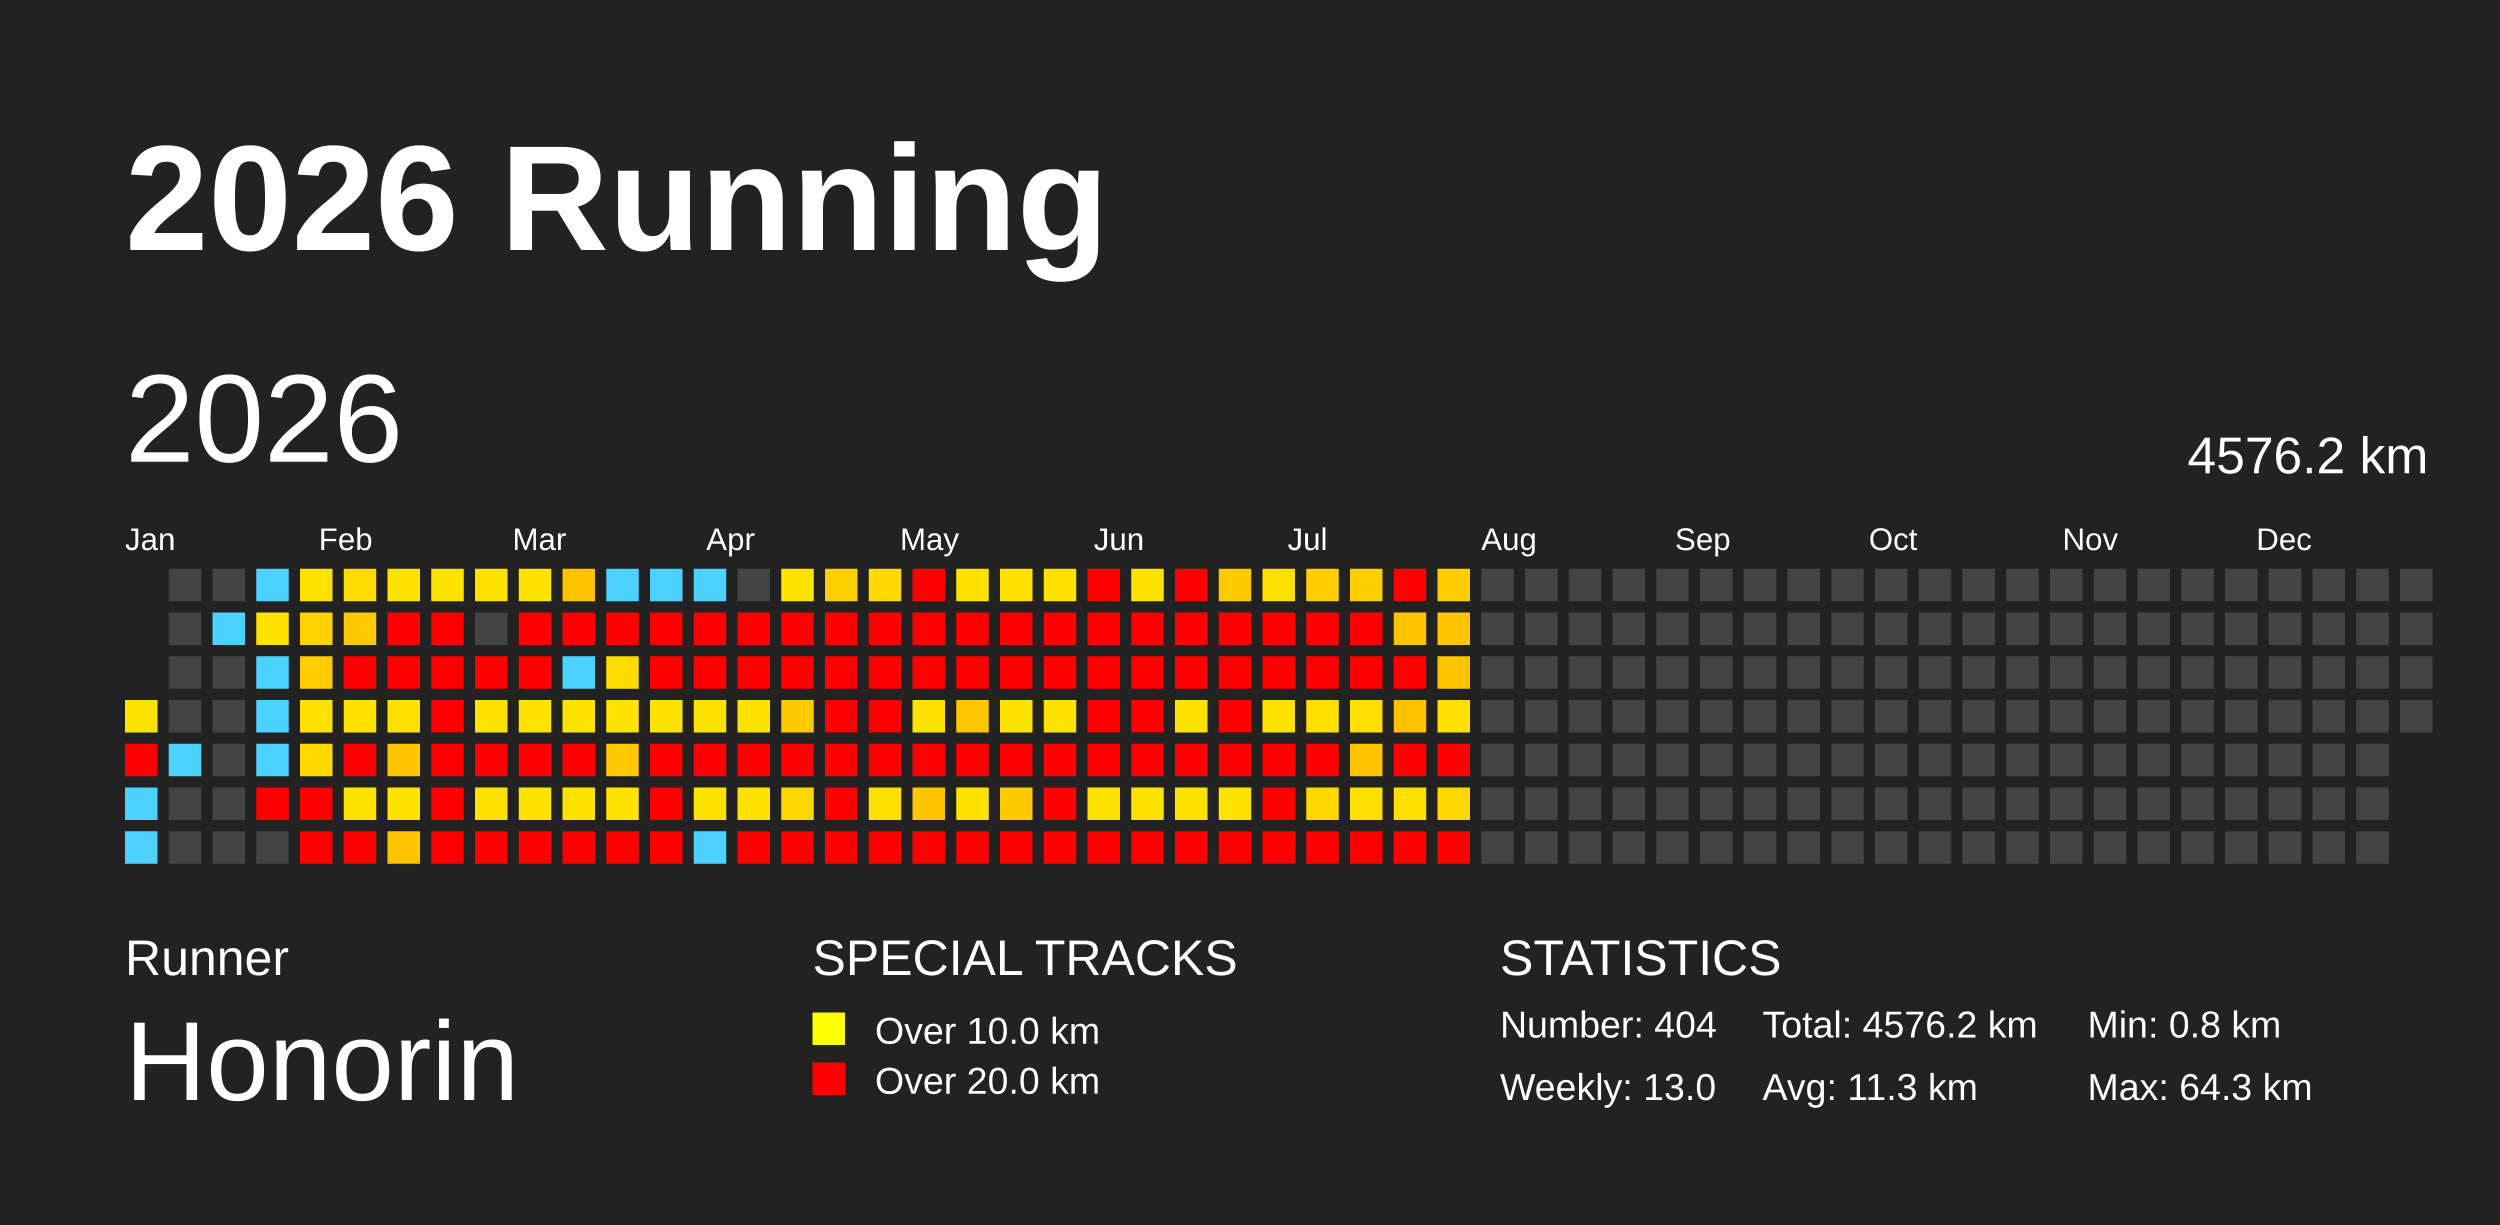
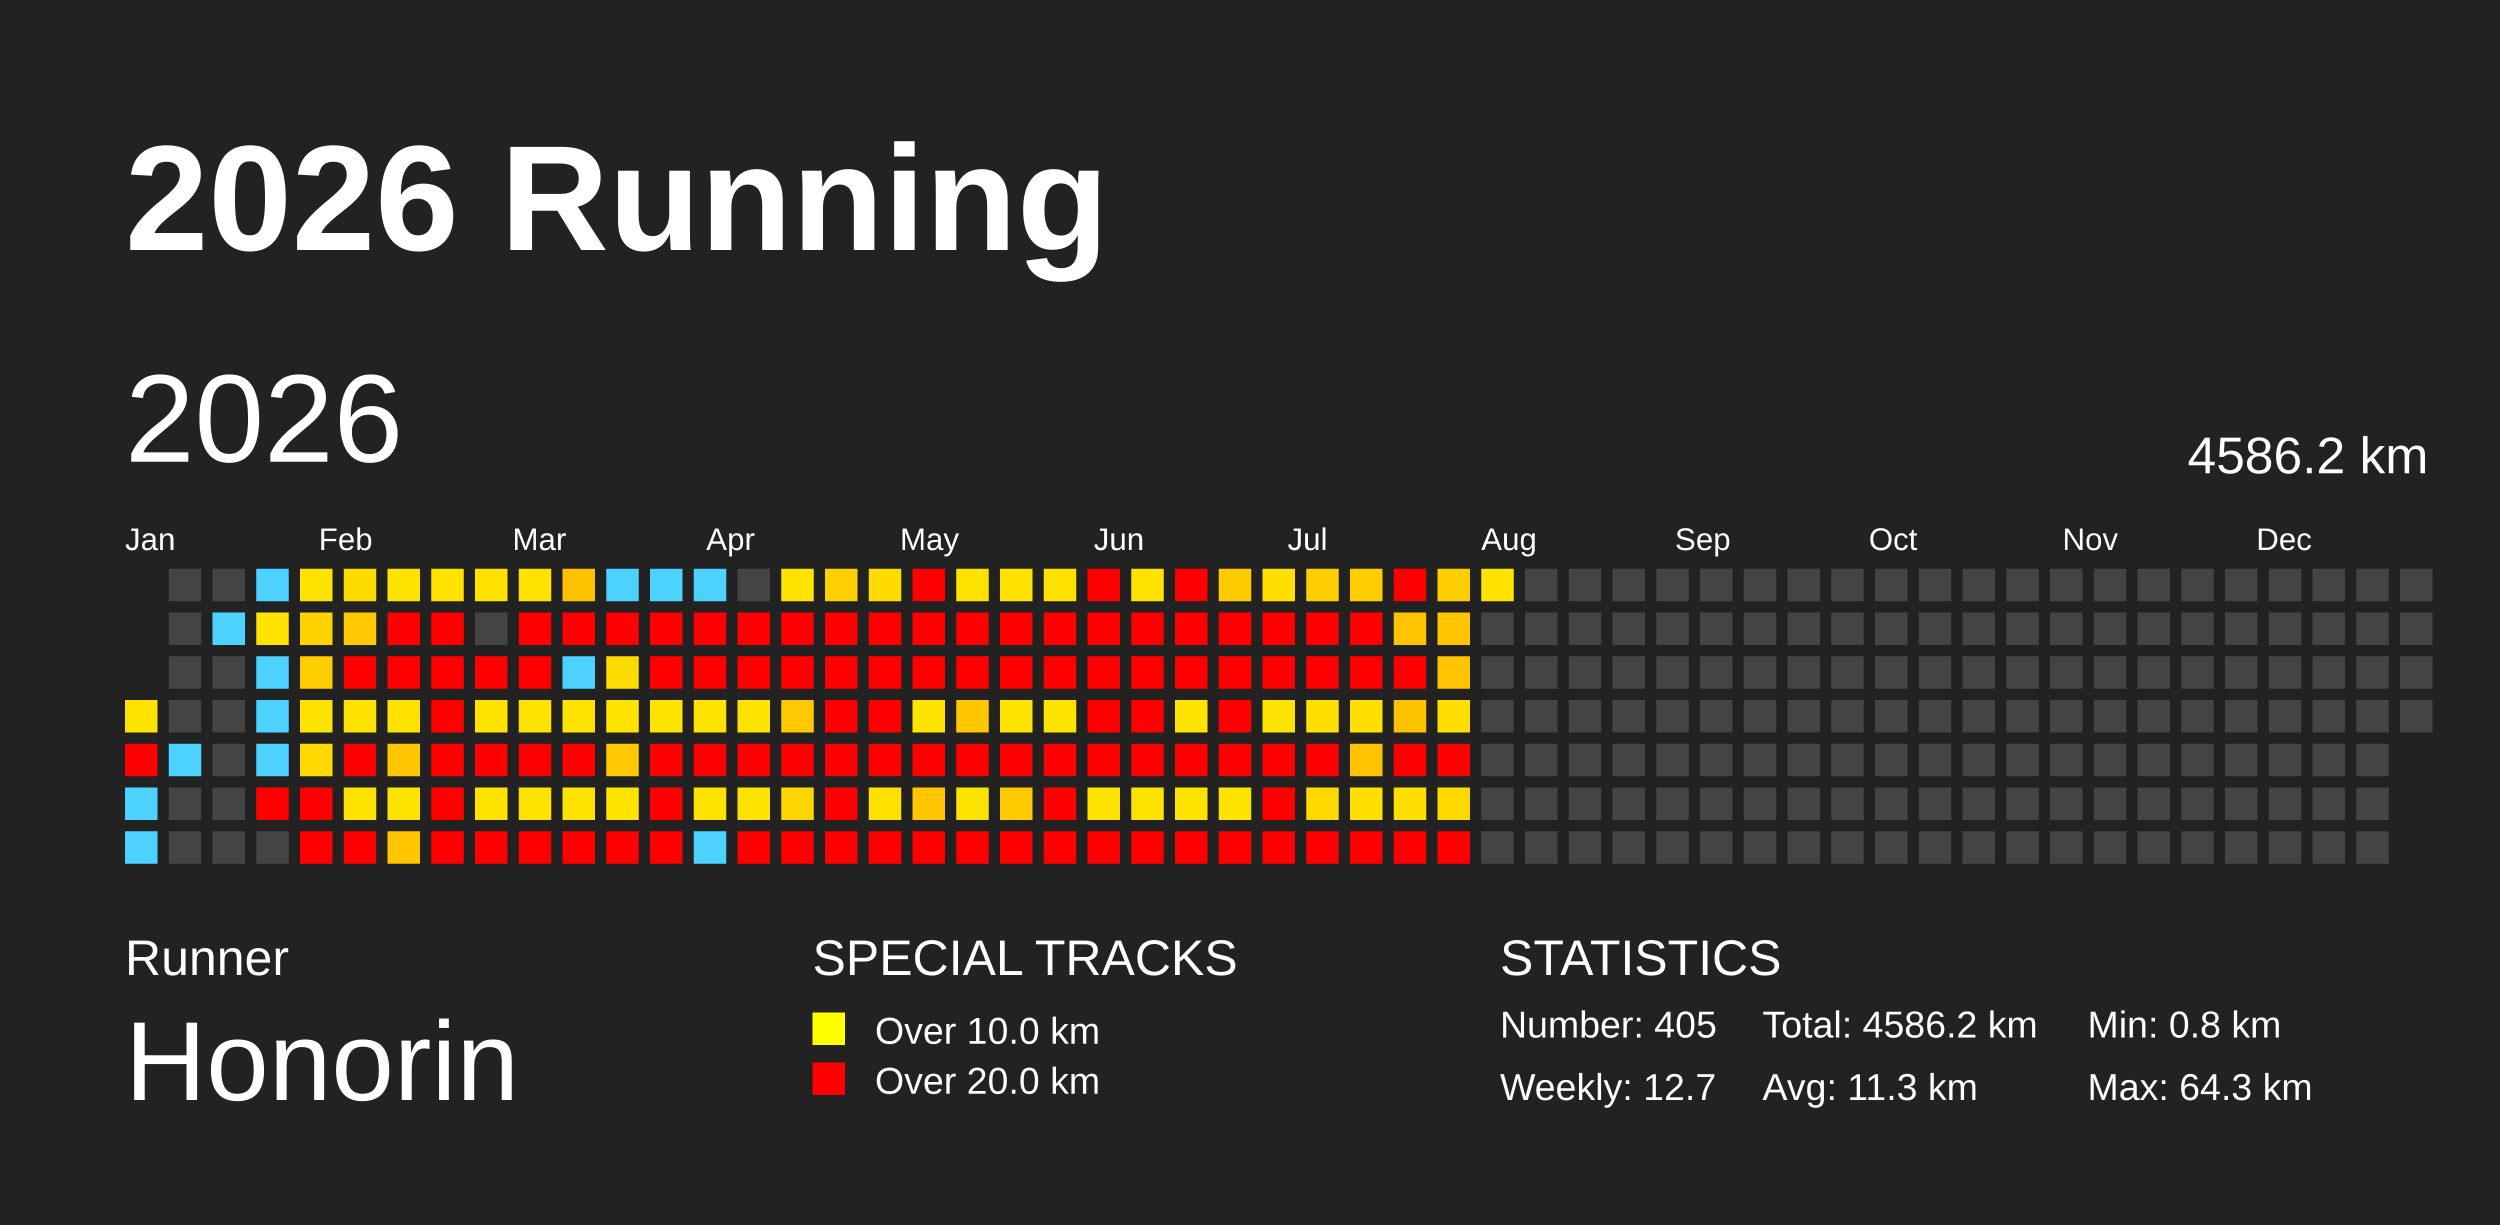
<svg xmlns="http://www.w3.org/2000/svg" baseProfile="full" height="98mm" version="1.1" viewBox="0,0,200,98" width="200mm">
  <defs />
  <rect fill="#222222" height="98" width="200" x="0" y="0" />
  <text fill="#FFFFFF" style="font-size:12px; font-family:Arial; font-weight:bold;" x="10" y="20">2026 Running</text>
  <text fill="#FFFFFF" style="font-size:4px; font-family:Arial" x="10" y="78">Runner</text>
  <text fill="#FFFFFF" style="font-size:9px; font-family:Arial" x="10" y="88">Honorin</text>
  <text fill="#FFFFFF" style="font-size:4px; font-family:Arial" x="65" y="78">SPECIAL TRACKS</text>
  <rect fill="yellow" height="2.6" width="2.6" x="65" y="81" />
  <text fill="#FFFFFF" style="font-size:3px; font-family:Arial" x="70" y="83.5">Over 10.0 km</text>
  <rect fill="red" height="2.6" width="2.6" x="65" y="85" />
  <text fill="#FFFFFF" style="font-size:3px; font-family:Arial" x="70" y="87.5">Over 20.0 km</text>
  <text fill="#FFFFFF" style="font-size:4px; font-family:Arial" x="120" y="78">STATISTICS</text>
-   <text fill="#FFFFFF" style="font-size:3px; font-family:Arial" x="120" y="83">Number: 404</text>
-   <text fill="#FFFFFF" style="font-size:3px; font-family:Arial" x="120" y="88">Weekly: 13.0</text>
-   <text fill="#FFFFFF" style="font-size:3px; font-family:Arial" x="141" y="83">Total: 4576.2 km</text>
+   <text fill="#FFFFFF" style="font-size:3px; font-family:Arial" x="120" y="83">Number: 405</text>
+   <text fill="#FFFFFF" style="font-size:3px; font-family:Arial" x="120" y="88">Weekly: 12.7</text>
+   <text fill="#FFFFFF" style="font-size:3px; font-family:Arial" x="141" y="83">Total: 4586.2 km</text>
  <text fill="#FFFFFF" style="font-size:3px; font-family:Arial" x="141" y="88">Avg: 11.3 km</text>
  <text fill="#FFFFFF" style="font-size:3px; font-family:Arial" x="167" y="83">Min: 0.8 km</text>
  <text fill="#FFFFFF" style="font-size:3px; font-family:Arial" x="167" y="88">Max: 64.3 km</text>
  <text dominant-baseline="hanging" fill="#FFFFFF" style="font-size:10.0px; font-family:Arial;" x="10" y="30">2026</text>
-   <text dominant-baseline="hanging" fill="#FFFFFF" style="font-size:4.125px; font-family:Arial;" x="175" y="35">4576.2 km</text>
+   <text dominant-baseline="hanging" fill="#FFFFFF" style="font-size:4.125px; font-family:Arial;" x="175" y="35">4586.2 km</text>
  <text fill="#FFFFFF" style="font-size:2.5px; font-family:Arial" x="10.0" y="44">Jan</text>
  <text fill="#FFFFFF" style="font-size:2.5px; font-family:Arial" x="25.5" y="44">Feb</text>
  <text fill="#FFFFFF" style="font-size:2.5px; font-family:Arial" x="41.0" y="44">Mar</text>
  <text fill="#FFFFFF" style="font-size:2.5px; font-family:Arial" x="56.5" y="44">Apr</text>
  <text fill="#FFFFFF" style="font-size:2.5px; font-family:Arial" x="72.0" y="44">May</text>
  <text fill="#FFFFFF" style="font-size:2.5px; font-family:Arial" x="87.5" y="44">Jun</text>
  <text fill="#FFFFFF" style="font-size:2.5px; font-family:Arial" x="103.0" y="44">Jul</text>
  <text fill="#FFFFFF" style="font-size:2.5px; font-family:Arial" x="118.5" y="44">Aug</text>
  <text fill="#FFFFFF" style="font-size:2.5px; font-family:Arial" x="134.0" y="44">Sep</text>
  <text fill="#FFFFFF" style="font-size:2.5px; font-family:Arial" x="149.5" y="44">Oct</text>
  <text fill="#FFFFFF" style="font-size:2.5px; font-family:Arial" x="165.0" y="44">Nov</text>
  <text fill="#FFFFFF" style="font-size:2.5px; font-family:Arial" x="180.5" y="44">Dec</text>
  <rect fill="#ffe300" height="2.6" width="2.6" x="10.0" y="56.0" />
  <rect fill="red" height="2.6" width="2.6" x="10.0" y="59.5" />
  <rect fill="#4dd2ff" height="2.6" width="2.6" x="10.0" y="63.0" />
  <rect fill="#4dd2ff" height="2.6" width="2.6" x="10.0" y="66.5" />
  <rect fill="#444444" height="2.6" width="2.6" x="13.5" y="45.5" />
  <rect fill="#444444" height="2.6" width="2.6" x="13.5" y="49.0" />
  <rect fill="#444444" height="2.6" width="2.6" x="13.5" y="52.5" />
  <rect fill="#444444" height="2.6" width="2.6" x="13.5" y="56.0" />
  <rect fill="#4dd2ff" height="2.6" width="2.6" x="13.5" y="59.5" />
  <rect fill="#444444" height="2.6" width="2.6" x="13.5" y="63.0" />
  <rect fill="#444444" height="2.6" width="2.6" x="13.5" y="66.5" />
  <rect fill="#444444" height="2.6" width="2.6" x="17.0" y="45.5" />
  <rect fill="#4dd2ff" height="2.6" width="2.6" x="17.0" y="49.0" />
  <rect fill="#444444" height="2.6" width="2.6" x="17.0" y="52.5" />
  <rect fill="#444444" height="2.6" width="2.6" x="17.0" y="56.0" />
  <rect fill="#444444" height="2.6" width="2.6" x="17.0" y="59.5" />
  <rect fill="#444444" height="2.6" width="2.6" x="17.0" y="63.0" />
  <rect fill="#444444" height="2.6" width="2.6" x="17.0" y="66.5" />
  <rect fill="#4dd2ff" height="2.6" width="2.6" x="20.5" y="45.5" />
  <rect fill="#ffe200" height="2.6" width="2.6" x="20.5" y="49.0" />
  <rect fill="#4dd2ff" height="2.6" width="2.6" x="20.5" y="52.5" />
  <rect fill="#4dd2ff" height="2.6" width="2.6" x="20.5" y="56.0" />
  <rect fill="#4dd2ff" height="2.6" width="2.6" x="20.5" y="59.5" />
  <rect fill="red" height="2.6" width="2.6" x="20.5" y="63.0" />
  <rect fill="#444444" height="2.6" width="2.6" x="20.5" y="66.5" />
  <rect fill="#ffe300" height="2.6" width="2.6" x="24.0" y="45.5" />
  <rect fill="#ffd200" height="2.6" width="2.6" x="24.0" y="49.0" />
  <rect fill="#ffcc00" height="2.6" width="2.6" x="24.0" y="52.5" />
  <rect fill="#ffe200" height="2.6" width="2.6" x="24.0" y="56.0" />
  <rect fill="#ffd900" height="2.6" width="2.6" x="24.0" y="59.5" />
  <rect fill="red" height="2.6" width="2.6" x="24.0" y="63.0" />
  <rect fill="red" height="2.6" width="2.6" x="24.0" y="66.5" />
  <rect fill="#ffdc00" height="2.6" width="2.6" x="27.5" y="45.5" />
  <rect fill="#ffc800" height="2.6" width="2.6" x="27.5" y="49.0" />
  <rect fill="red" height="2.6" width="2.6" x="27.5" y="52.5" />
  <rect fill="#ffe200" height="2.6" width="2.6" x="27.5" y="56.0" />
  <rect fill="red" height="2.6" width="2.6" x="27.5" y="59.5" />
  <rect fill="#ffe300" height="2.6" width="2.6" x="27.5" y="63.0" />
  <rect fill="red" height="2.6" width="2.6" x="27.5" y="66.5" />
  <rect fill="#ffe300" height="2.6" width="2.6" x="31.0" y="45.5" />
  <rect fill="red" height="2.6" width="2.6" x="31.0" y="49.0" />
  <rect fill="red" height="2.6" width="2.6" x="31.0" y="52.5" />
  <rect fill="#ffe100" height="2.6" width="2.6" x="31.0" y="56.0" />
  <rect fill="#ffc600" height="2.6" width="2.6" x="31.0" y="59.5" />
  <rect fill="#ffe300" height="2.6" width="2.6" x="31.0" y="63.0" />
  <rect fill="#ffc600" height="2.6" width="2.6" x="31.0" y="66.5" />
  <rect fill="#ffe300" height="2.6" width="2.6" x="34.5" y="45.5" />
  <rect fill="red" height="2.6" width="2.6" x="34.5" y="49.0" />
  <rect fill="red" height="2.6" width="2.6" x="34.5" y="52.5" />
  <rect fill="red" height="2.6" width="2.6" x="34.5" y="56.0" />
  <rect fill="red" height="2.6" width="2.6" x="34.5" y="59.5" />
  <rect fill="red" height="2.6" width="2.6" x="34.5" y="63.0" />
  <rect fill="red" height="2.6" width="2.6" x="34.5" y="66.5" />
  <rect fill="#ffe200" height="2.6" width="2.6" x="38.0" y="45.5" />
  <rect fill="#444444" height="2.6" width="2.6" x="38.0" y="49.0" />
  <rect fill="red" height="2.6" width="2.6" x="38.0" y="52.5" />
  <rect fill="#ffe300" height="2.6" width="2.6" x="38.0" y="56.0" />
  <rect fill="red" height="2.6" width="2.6" x="38.0" y="59.5" />
  <rect fill="#ffe300" height="2.6" width="2.6" x="38.0" y="63.0" />
  <rect fill="red" height="2.6" width="2.6" x="38.0" y="66.5" />
  <rect fill="#ffe300" height="2.6" width="2.6" x="41.5" y="45.5" />
  <rect fill="red" height="2.6" width="2.6" x="41.5" y="49.0" />
  <rect fill="red" height="2.6" width="2.6" x="41.5" y="52.5" />
  <rect fill="#ffe300" height="2.6" width="2.6" x="41.5" y="56.0" />
  <rect fill="red" height="2.6" width="2.6" x="41.5" y="59.5" />
  <rect fill="#ffe300" height="2.6" width="2.6" x="41.5" y="63.0" />
  <rect fill="red" height="2.6" width="2.6" x="41.5" y="66.5" />
  <rect fill="#ffc200" height="2.6" width="2.6" x="45.0" y="45.5" />
  <rect fill="red" height="2.6" width="2.6" x="45.0" y="49.0" />
  <rect fill="#4dd2ff" height="2.6" width="2.6" x="45.0" y="52.5" />
  <rect fill="#ffe300" height="2.6" width="2.6" x="45.0" y="56.0" />
  <rect fill="red" height="2.6" width="2.6" x="45.0" y="59.5" />
  <rect fill="#ffe300" height="2.6" width="2.6" x="45.0" y="63.0" />
  <rect fill="red" height="2.6" width="2.6" x="45.0" y="66.5" />
  <rect fill="#4dd2ff" height="2.6" width="2.6" x="48.5" y="45.5" />
  <rect fill="red" height="2.6" width="2.6" x="48.5" y="49.0" />
  <rect fill="#ffdc00" height="2.6" width="2.6" x="48.5" y="52.5" />
  <rect fill="#ffe300" height="2.6" width="2.6" x="48.5" y="56.0" />
  <rect fill="#ffc800" height="2.6" width="2.6" x="48.5" y="59.5" />
  <rect fill="#ffe300" height="2.6" width="2.6" x="48.5" y="63.0" />
  <rect fill="red" height="2.6" width="2.6" x="48.5" y="66.5" />
  <rect fill="#4dd2ff" height="2.6" width="2.6" x="52.0" y="45.5" />
  <rect fill="red" height="2.6" width="2.6" x="52.0" y="49.0" />
  <rect fill="red" height="2.6" width="2.6" x="52.0" y="52.5" />
  <rect fill="#ffe300" height="2.6" width="2.6" x="52.0" y="56.0" />
  <rect fill="red" height="2.6" width="2.6" x="52.0" y="59.5" />
  <rect fill="red" height="2.6" width="2.6" x="52.0" y="63.0" />
  <rect fill="red" height="2.6" width="2.6" x="52.0" y="66.5" />
  <rect fill="#4dd2ff" height="2.6" width="2.6" x="55.5" y="45.5" />
  <rect fill="red" height="2.6" width="2.6" x="55.5" y="49.0" />
  <rect fill="red" height="2.6" width="2.6" x="55.5" y="52.5" />
  <rect fill="#ffe300" height="2.6" width="2.6" x="55.5" y="56.0" />
  <rect fill="red" height="2.6" width="2.6" x="55.5" y="59.5" />
  <rect fill="#ffe300" height="2.6" width="2.6" x="55.5" y="63.0" />
  <rect fill="#4dd2ff" height="2.6" width="2.6" x="55.5" y="66.5" />
  <rect fill="#444444" height="2.6" width="2.6" x="59.0" y="45.5" />
  <rect fill="red" height="2.6" width="2.6" x="59.0" y="49.0" />
  <rect fill="red" height="2.6" width="2.6" x="59.0" y="52.5" />
  <rect fill="#ffe300" height="2.6" width="2.6" x="59.0" y="56.0" />
  <rect fill="red" height="2.6" width="2.6" x="59.0" y="59.5" />
  <rect fill="#ffe300" height="2.6" width="2.6" x="59.0" y="63.0" />
  <rect fill="red" height="2.6" width="2.6" x="59.0" y="66.5" />
  <rect fill="#ffe300" height="2.6" width="2.6" x="62.5" y="45.5" />
  <rect fill="red" height="2.6" width="2.6" x="62.5" y="49.0" />
  <rect fill="red" height="2.6" width="2.6" x="62.5" y="52.5" />
  <rect fill="#ffc900" height="2.6" width="2.6" x="62.5" y="56.0" />
  <rect fill="red" height="2.6" width="2.6" x="62.5" y="59.5" />
  <rect fill="#ffd700" height="2.6" width="2.6" x="62.5" y="63.0" />
  <rect fill="red" height="2.6" width="2.6" x="62.5" y="66.5" />
  <rect fill="#ffd000" height="2.6" width="2.6" x="66.0" y="45.5" />
  <rect fill="red" height="2.6" width="2.6" x="66.0" y="49.0" />
  <rect fill="red" height="2.6" width="2.6" x="66.0" y="52.5" />
  <rect fill="red" height="2.6" width="2.6" x="66.0" y="56.0" />
  <rect fill="red" height="2.6" width="2.6" x="66.0" y="59.5" />
  <rect fill="red" height="2.6" width="2.6" x="66.0" y="63.0" />
  <rect fill="red" height="2.6" width="2.6" x="66.0" y="66.5" />
  <rect fill="#ffdb00" height="2.6" width="2.6" x="69.5" y="45.5" />
  <rect fill="red" height="2.6" width="2.6" x="69.5" y="49.0" />
  <rect fill="red" height="2.6" width="2.6" x="69.5" y="52.5" />
  <rect fill="red" height="2.6" width="2.6" x="69.5" y="56.0" />
  <rect fill="red" height="2.6" width="2.6" x="69.5" y="59.5" />
  <rect fill="#ffe000" height="2.6" width="2.6" x="69.5" y="63.0" />
  <rect fill="red" height="2.6" width="2.6" x="69.5" y="66.5" />
  <rect fill="red" height="2.6" width="2.6" x="73.0" y="45.5" />
  <rect fill="red" height="2.6" width="2.6" x="73.0" y="49.0" />
  <rect fill="red" height="2.6" width="2.6" x="73.0" y="52.5" />
  <rect fill="#ffe300" height="2.6" width="2.6" x="73.0" y="56.0" />
  <rect fill="red" height="2.6" width="2.6" x="73.0" y="59.5" />
  <rect fill="#ffc600" height="2.6" width="2.6" x="73.0" y="63.0" />
  <rect fill="red" height="2.6" width="2.6" x="73.0" y="66.5" />
  <rect fill="#ffe300" height="2.6" width="2.6" x="76.5" y="45.5" />
  <rect fill="red" height="2.6" width="2.6" x="76.5" y="49.0" />
  <rect fill="red" height="2.6" width="2.6" x="76.5" y="52.5" />
  <rect fill="#ffc700" height="2.6" width="2.6" x="76.5" y="56.0" />
  <rect fill="red" height="2.6" width="2.6" x="76.5" y="59.5" />
  <rect fill="#ffe300" height="2.6" width="2.6" x="76.5" y="63.0" />
  <rect fill="red" height="2.6" width="2.6" x="76.5" y="66.5" />
  <rect fill="#ffe200" height="2.6" width="2.6" x="80.0" y="45.5" />
  <rect fill="red" height="2.6" width="2.6" x="80.0" y="49.0" />
  <rect fill="red" height="2.6" width="2.6" x="80.0" y="52.5" />
  <rect fill="#ffe300" height="2.6" width="2.6" x="80.0" y="56.0" />
  <rect fill="red" height="2.6" width="2.6" x="80.0" y="59.5" />
  <rect fill="#ffca00" height="2.6" width="2.6" x="80.0" y="63.0" />
  <rect fill="red" height="2.6" width="2.6" x="80.0" y="66.5" />
  <rect fill="#ffe100" height="2.6" width="2.6" x="83.5" y="45.5" />
  <rect fill="red" height="2.6" width="2.6" x="83.5" y="49.0" />
  <rect fill="red" height="2.6" width="2.6" x="83.5" y="52.5" />
  <rect fill="#ffe300" height="2.6" width="2.6" x="83.5" y="56.0" />
  <rect fill="red" height="2.6" width="2.6" x="83.5" y="59.5" />
  <rect fill="red" height="2.6" width="2.6" x="83.5" y="63.0" />
  <rect fill="red" height="2.6" width="2.6" x="83.5" y="66.5" />
  <rect fill="red" height="2.6" width="2.6" x="87.0" y="45.5" />
  <rect fill="red" height="2.6" width="2.6" x="87.0" y="49.0" />
  <rect fill="red" height="2.6" width="2.6" x="87.0" y="52.5" />
  <rect fill="red" height="2.6" width="2.6" x="87.0" y="56.0" />
  <rect fill="red" height="2.6" width="2.6" x="87.0" y="59.5" />
  <rect fill="#ffe300" height="2.6" width="2.6" x="87.0" y="63.0" />
  <rect fill="red" height="2.6" width="2.6" x="87.0" y="66.5" />
  <rect fill="#ffe300" height="2.6" width="2.6" x="90.5" y="45.5" />
  <rect fill="red" height="2.6" width="2.6" x="90.5" y="49.0" />
  <rect fill="red" height="2.6" width="2.6" x="90.5" y="52.5" />
  <rect fill="red" height="2.6" width="2.6" x="90.5" y="56.0" />
  <rect fill="red" height="2.6" width="2.6" x="90.5" y="59.5" />
  <rect fill="#ffe300" height="2.6" width="2.6" x="90.5" y="63.0" />
  <rect fill="red" height="2.6" width="2.6" x="90.5" y="66.5" />
  <rect fill="red" height="2.6" width="2.6" x="94.0" y="45.5" />
  <rect fill="red" height="2.6" width="2.6" x="94.0" y="49.0" />
  <rect fill="red" height="2.6" width="2.6" x="94.0" y="52.5" />
  <rect fill="#ffe300" height="2.6" width="2.6" x="94.0" y="56.0" />
  <rect fill="red" height="2.6" width="2.6" x="94.0" y="59.5" />
  <rect fill="#ffe300" height="2.6" width="2.6" x="94.0" y="63.0" />
  <rect fill="red" height="2.6" width="2.6" x="94.0" y="66.5" />
  <rect fill="#ffcb00" height="2.6" width="2.6" x="97.5" y="45.5" />
  <rect fill="red" height="2.6" width="2.6" x="97.5" y="49.0" />
  <rect fill="red" height="2.6" width="2.6" x="97.5" y="52.5" />
  <rect fill="red" height="2.6" width="2.6" x="97.5" y="56.0" />
  <rect fill="red" height="2.6" width="2.6" x="97.5" y="59.5" />
  <rect fill="#ffe300" height="2.6" width="2.6" x="97.5" y="63.0" />
  <rect fill="red" height="2.6" width="2.6" x="97.5" y="66.5" />
  <rect fill="#ffdf00" height="2.6" width="2.6" x="101.0" y="45.5" />
  <rect fill="red" height="2.6" width="2.6" x="101.0" y="49.0" />
  <rect fill="red" height="2.6" width="2.6" x="101.0" y="52.5" />
  <rect fill="#ffe300" height="2.6" width="2.6" x="101.0" y="56.0" />
  <rect fill="red" height="2.6" width="2.6" x="101.0" y="59.5" />
  <rect fill="red" height="2.6" width="2.6" x="101.0" y="63.0" />
  <rect fill="red" height="2.6" width="2.6" x="101.0" y="66.5" />
  <rect fill="#ffce00" height="2.6" width="2.6" x="104.5" y="45.5" />
  <rect fill="red" height="2.6" width="2.6" x="104.5" y="49.0" />
  <rect fill="red" height="2.6" width="2.6" x="104.5" y="52.5" />
  <rect fill="#ffdf00" height="2.6" width="2.6" x="104.5" y="56.0" />
  <rect fill="red" height="2.6" width="2.6" x="104.5" y="59.5" />
  <rect fill="#ffd800" height="2.6" width="2.6" x="104.5" y="63.0" />
  <rect fill="red" height="2.6" width="2.6" x="104.5" y="66.5" />
  <rect fill="#ffce00" height="2.6" width="2.6" x="108.0" y="45.5" />
  <rect fill="red" height="2.6" width="2.6" x="108.0" y="49.0" />
  <rect fill="red" height="2.6" width="2.6" x="108.0" y="52.5" />
  <rect fill="#ffdf00" height="2.6" width="2.6" x="108.0" y="56.0" />
  <rect fill="#ffc300" height="2.6" width="2.6" x="108.0" y="59.5" />
  <rect fill="#ffdf00" height="2.6" width="2.6" x="108.0" y="63.0" />
  <rect fill="red" height="2.6" width="2.6" x="108.0" y="66.5" />
  <rect fill="red" height="2.6" width="2.6" x="111.5" y="45.5" />
  <rect fill="#ffc300" height="2.6" width="2.6" x="111.5" y="49.0" />
  <rect fill="red" height="2.6" width="2.6" x="111.5" y="52.5" />
  <rect fill="#ffc200" height="2.6" width="2.6" x="111.5" y="56.0" />
  <rect fill="red" height="2.6" width="2.6" x="111.5" y="59.5" />
  <rect fill="#ffdf00" height="2.6" width="2.6" x="111.5" y="63.0" />
  <rect fill="red" height="2.6" width="2.6" x="111.5" y="66.5" />
  <rect fill="#ffce00" height="2.6" width="2.6" x="115.0" y="45.5" />
  <rect fill="#ffc500" height="2.6" width="2.6" x="115.0" y="49.0" />
  <rect fill="#ffc400" height="2.6" width="2.6" x="115.0" y="52.5" />
  <rect fill="#ffdf00" height="2.6" width="2.6" x="115.0" y="56.0" />
  <rect fill="red" height="2.6" width="2.6" x="115.0" y="59.5" />
  <rect fill="#ffd800" height="2.6" width="2.6" x="115.0" y="63.0" />
  <rect fill="red" height="2.6" width="2.6" x="115.0" y="66.5" />
-   <rect fill="#444444" height="2.6" width="2.6" x="118.5" y="45.5" />
+   <rect fill="#ffe300" height="2.6" width="2.6" x="118.5" y="45.5" />
  <rect fill="#444444" height="2.6" width="2.6" x="118.5" y="49.0" />
  <rect fill="#444444" height="2.6" width="2.6" x="118.5" y="52.5" />
  <rect fill="#444444" height="2.6" width="2.6" x="118.5" y="56.0" />
  <rect fill="#444444" height="2.6" width="2.6" x="118.5" y="59.5" />
  <rect fill="#444444" height="2.6" width="2.6" x="118.5" y="63.0" />
  <rect fill="#444444" height="2.6" width="2.6" x="118.5" y="66.5" />
  <rect fill="#444444" height="2.6" width="2.6" x="122.0" y="45.5" />
  <rect fill="#444444" height="2.6" width="2.6" x="122.0" y="49.0" />
  <rect fill="#444444" height="2.6" width="2.6" x="122.0" y="52.5" />
  <rect fill="#444444" height="2.6" width="2.6" x="122.0" y="56.0" />
  <rect fill="#444444" height="2.6" width="2.6" x="122.0" y="59.5" />
  <rect fill="#444444" height="2.6" width="2.6" x="122.0" y="63.0" />
  <rect fill="#444444" height="2.6" width="2.6" x="122.0" y="66.5" />
  <rect fill="#444444" height="2.6" width="2.6" x="125.5" y="45.5" />
  <rect fill="#444444" height="2.6" width="2.6" x="125.5" y="49.0" />
  <rect fill="#444444" height="2.6" width="2.6" x="125.5" y="52.5" />
  <rect fill="#444444" height="2.6" width="2.6" x="125.5" y="56.0" />
  <rect fill="#444444" height="2.6" width="2.6" x="125.5" y="59.5" />
  <rect fill="#444444" height="2.6" width="2.6" x="125.5" y="63.0" />
  <rect fill="#444444" height="2.6" width="2.6" x="125.5" y="66.5" />
  <rect fill="#444444" height="2.6" width="2.6" x="129.0" y="45.5" />
  <rect fill="#444444" height="2.6" width="2.6" x="129.0" y="49.0" />
  <rect fill="#444444" height="2.6" width="2.6" x="129.0" y="52.5" />
  <rect fill="#444444" height="2.6" width="2.6" x="129.0" y="56.0" />
  <rect fill="#444444" height="2.6" width="2.6" x="129.0" y="59.5" />
  <rect fill="#444444" height="2.6" width="2.6" x="129.0" y="63.0" />
  <rect fill="#444444" height="2.6" width="2.6" x="129.0" y="66.5" />
  <rect fill="#444444" height="2.6" width="2.6" x="132.5" y="45.5" />
  <rect fill="#444444" height="2.6" width="2.6" x="132.5" y="49.0" />
  <rect fill="#444444" height="2.6" width="2.6" x="132.5" y="52.5" />
  <rect fill="#444444" height="2.6" width="2.6" x="132.5" y="56.0" />
  <rect fill="#444444" height="2.6" width="2.6" x="132.5" y="59.5" />
  <rect fill="#444444" height="2.6" width="2.6" x="132.5" y="63.0" />
  <rect fill="#444444" height="2.6" width="2.6" x="132.5" y="66.5" />
  <rect fill="#444444" height="2.6" width="2.6" x="136.0" y="45.5" />
  <rect fill="#444444" height="2.6" width="2.6" x="136.0" y="49.0" />
  <rect fill="#444444" height="2.6" width="2.6" x="136.0" y="52.5" />
  <rect fill="#444444" height="2.6" width="2.6" x="136.0" y="56.0" />
  <rect fill="#444444" height="2.6" width="2.6" x="136.0" y="59.5" />
  <rect fill="#444444" height="2.6" width="2.6" x="136.0" y="63.0" />
  <rect fill="#444444" height="2.6" width="2.6" x="136.0" y="66.5" />
  <rect fill="#444444" height="2.6" width="2.6" x="139.5" y="45.5" />
  <rect fill="#444444" height="2.6" width="2.6" x="139.5" y="49.0" />
  <rect fill="#444444" height="2.6" width="2.6" x="139.5" y="52.5" />
  <rect fill="#444444" height="2.6" width="2.6" x="139.5" y="56.0" />
  <rect fill="#444444" height="2.6" width="2.6" x="139.5" y="59.5" />
  <rect fill="#444444" height="2.6" width="2.6" x="139.5" y="63.0" />
  <rect fill="#444444" height="2.6" width="2.6" x="139.5" y="66.5" />
  <rect fill="#444444" height="2.6" width="2.6" x="143.0" y="45.5" />
  <rect fill="#444444" height="2.6" width="2.6" x="143.0" y="49.0" />
  <rect fill="#444444" height="2.6" width="2.6" x="143.0" y="52.5" />
  <rect fill="#444444" height="2.6" width="2.6" x="143.0" y="56.0" />
  <rect fill="#444444" height="2.6" width="2.6" x="143.0" y="59.5" />
  <rect fill="#444444" height="2.6" width="2.6" x="143.0" y="63.0" />
  <rect fill="#444444" height="2.6" width="2.6" x="143.0" y="66.5" />
  <rect fill="#444444" height="2.6" width="2.6" x="146.5" y="45.5" />
  <rect fill="#444444" height="2.6" width="2.6" x="146.5" y="49.0" />
  <rect fill="#444444" height="2.6" width="2.6" x="146.5" y="52.5" />
  <rect fill="#444444" height="2.6" width="2.6" x="146.5" y="56.0" />
  <rect fill="#444444" height="2.6" width="2.6" x="146.5" y="59.5" />
  <rect fill="#444444" height="2.6" width="2.6" x="146.5" y="63.0" />
  <rect fill="#444444" height="2.6" width="2.6" x="146.5" y="66.5" />
  <rect fill="#444444" height="2.6" width="2.6" x="150.0" y="45.5" />
  <rect fill="#444444" height="2.6" width="2.6" x="150.0" y="49.0" />
  <rect fill="#444444" height="2.6" width="2.6" x="150.0" y="52.5" />
  <rect fill="#444444" height="2.6" width="2.6" x="150.0" y="56.0" />
  <rect fill="#444444" height="2.6" width="2.6" x="150.0" y="59.5" />
  <rect fill="#444444" height="2.6" width="2.6" x="150.0" y="63.0" />
  <rect fill="#444444" height="2.6" width="2.6" x="150.0" y="66.5" />
  <rect fill="#444444" height="2.6" width="2.6" x="153.5" y="45.5" />
  <rect fill="#444444" height="2.6" width="2.6" x="153.5" y="49.0" />
  <rect fill="#444444" height="2.6" width="2.6" x="153.5" y="52.5" />
  <rect fill="#444444" height="2.6" width="2.6" x="153.5" y="56.0" />
  <rect fill="#444444" height="2.6" width="2.6" x="153.5" y="59.5" />
  <rect fill="#444444" height="2.6" width="2.6" x="153.5" y="63.0" />
  <rect fill="#444444" height="2.6" width="2.6" x="153.5" y="66.5" />
  <rect fill="#444444" height="2.6" width="2.6" x="157.0" y="45.5" />
  <rect fill="#444444" height="2.6" width="2.6" x="157.0" y="49.0" />
  <rect fill="#444444" height="2.6" width="2.6" x="157.0" y="52.5" />
  <rect fill="#444444" height="2.6" width="2.6" x="157.0" y="56.0" />
  <rect fill="#444444" height="2.6" width="2.6" x="157.0" y="59.5" />
  <rect fill="#444444" height="2.6" width="2.6" x="157.0" y="63.0" />
  <rect fill="#444444" height="2.6" width="2.6" x="157.0" y="66.5" />
  <rect fill="#444444" height="2.6" width="2.6" x="160.5" y="45.5" />
  <rect fill="#444444" height="2.6" width="2.6" x="160.5" y="49.0" />
  <rect fill="#444444" height="2.6" width="2.6" x="160.5" y="52.5" />
  <rect fill="#444444" height="2.6" width="2.6" x="160.5" y="56.0" />
  <rect fill="#444444" height="2.6" width="2.6" x="160.5" y="59.5" />
  <rect fill="#444444" height="2.6" width="2.6" x="160.5" y="63.0" />
  <rect fill="#444444" height="2.6" width="2.6" x="160.5" y="66.5" />
  <rect fill="#444444" height="2.6" width="2.6" x="164.0" y="45.5" />
  <rect fill="#444444" height="2.6" width="2.6" x="164.0" y="49.0" />
  <rect fill="#444444" height="2.6" width="2.6" x="164.0" y="52.5" />
  <rect fill="#444444" height="2.6" width="2.6" x="164.0" y="56.0" />
  <rect fill="#444444" height="2.6" width="2.6" x="164.0" y="59.5" />
  <rect fill="#444444" height="2.6" width="2.6" x="164.0" y="63.0" />
  <rect fill="#444444" height="2.6" width="2.6" x="164.0" y="66.5" />
  <rect fill="#444444" height="2.6" width="2.6" x="167.5" y="45.5" />
  <rect fill="#444444" height="2.6" width="2.6" x="167.5" y="49.0" />
  <rect fill="#444444" height="2.6" width="2.6" x="167.5" y="52.5" />
  <rect fill="#444444" height="2.6" width="2.6" x="167.5" y="56.0" />
  <rect fill="#444444" height="2.6" width="2.6" x="167.5" y="59.5" />
  <rect fill="#444444" height="2.6" width="2.6" x="167.5" y="63.0" />
  <rect fill="#444444" height="2.6" width="2.6" x="167.5" y="66.5" />
  <rect fill="#444444" height="2.6" width="2.6" x="171.0" y="45.5" />
  <rect fill="#444444" height="2.6" width="2.6" x="171.0" y="49.0" />
  <rect fill="#444444" height="2.6" width="2.6" x="171.0" y="52.5" />
  <rect fill="#444444" height="2.6" width="2.6" x="171.0" y="56.0" />
  <rect fill="#444444" height="2.6" width="2.6" x="171.0" y="59.5" />
  <rect fill="#444444" height="2.6" width="2.6" x="171.0" y="63.0" />
  <rect fill="#444444" height="2.6" width="2.6" x="171.0" y="66.5" />
  <rect fill="#444444" height="2.6" width="2.6" x="174.5" y="45.5" />
  <rect fill="#444444" height="2.6" width="2.6" x="174.5" y="49.0" />
  <rect fill="#444444" height="2.6" width="2.6" x="174.5" y="52.5" />
  <rect fill="#444444" height="2.6" width="2.6" x="174.5" y="56.0" />
  <rect fill="#444444" height="2.6" width="2.6" x="174.5" y="59.5" />
  <rect fill="#444444" height="2.6" width="2.6" x="174.5" y="63.0" />
  <rect fill="#444444" height="2.6" width="2.6" x="174.5" y="66.5" />
  <rect fill="#444444" height="2.6" width="2.6" x="178.0" y="45.5" />
  <rect fill="#444444" height="2.6" width="2.6" x="178.0" y="49.0" />
  <rect fill="#444444" height="2.6" width="2.6" x="178.0" y="52.5" />
  <rect fill="#444444" height="2.6" width="2.6" x="178.0" y="56.0" />
  <rect fill="#444444" height="2.6" width="2.6" x="178.0" y="59.5" />
  <rect fill="#444444" height="2.6" width="2.6" x="178.0" y="63.0" />
  <rect fill="#444444" height="2.6" width="2.6" x="178.0" y="66.5" />
  <rect fill="#444444" height="2.6" width="2.6" x="181.5" y="45.5" />
  <rect fill="#444444" height="2.6" width="2.6" x="181.5" y="49.0" />
  <rect fill="#444444" height="2.6" width="2.6" x="181.5" y="52.5" />
  <rect fill="#444444" height="2.6" width="2.6" x="181.5" y="56.0" />
  <rect fill="#444444" height="2.6" width="2.6" x="181.5" y="59.5" />
  <rect fill="#444444" height="2.6" width="2.6" x="181.5" y="63.0" />
  <rect fill="#444444" height="2.6" width="2.6" x="181.5" y="66.5" />
  <rect fill="#444444" height="2.6" width="2.6" x="185.0" y="45.5" />
  <rect fill="#444444" height="2.6" width="2.6" x="185.0" y="49.0" />
  <rect fill="#444444" height="2.6" width="2.6" x="185.0" y="52.5" />
  <rect fill="#444444" height="2.6" width="2.6" x="185.0" y="56.0" />
  <rect fill="#444444" height="2.6" width="2.6" x="185.0" y="59.5" />
  <rect fill="#444444" height="2.6" width="2.6" x="185.0" y="63.0" />
  <rect fill="#444444" height="2.6" width="2.6" x="185.0" y="66.5" />
  <rect fill="#444444" height="2.6" width="2.6" x="188.5" y="45.5" />
  <rect fill="#444444" height="2.6" width="2.6" x="188.5" y="49.0" />
  <rect fill="#444444" height="2.6" width="2.6" x="188.5" y="52.5" />
  <rect fill="#444444" height="2.6" width="2.6" x="188.5" y="56.0" />
  <rect fill="#444444" height="2.6" width="2.6" x="188.5" y="59.5" />
  <rect fill="#444444" height="2.6" width="2.6" x="188.5" y="63.0" />
  <rect fill="#444444" height="2.6" width="2.6" x="188.5" y="66.5" />
  <rect fill="#444444" height="2.6" width="2.6" x="192.0" y="45.5" />
  <rect fill="#444444" height="2.6" width="2.6" x="192.0" y="49.0" />
  <rect fill="#444444" height="2.6" width="2.6" x="192.0" y="52.5" />
  <rect fill="#444444" height="2.6" width="2.6" x="192.0" y="56.0" />
</svg>
